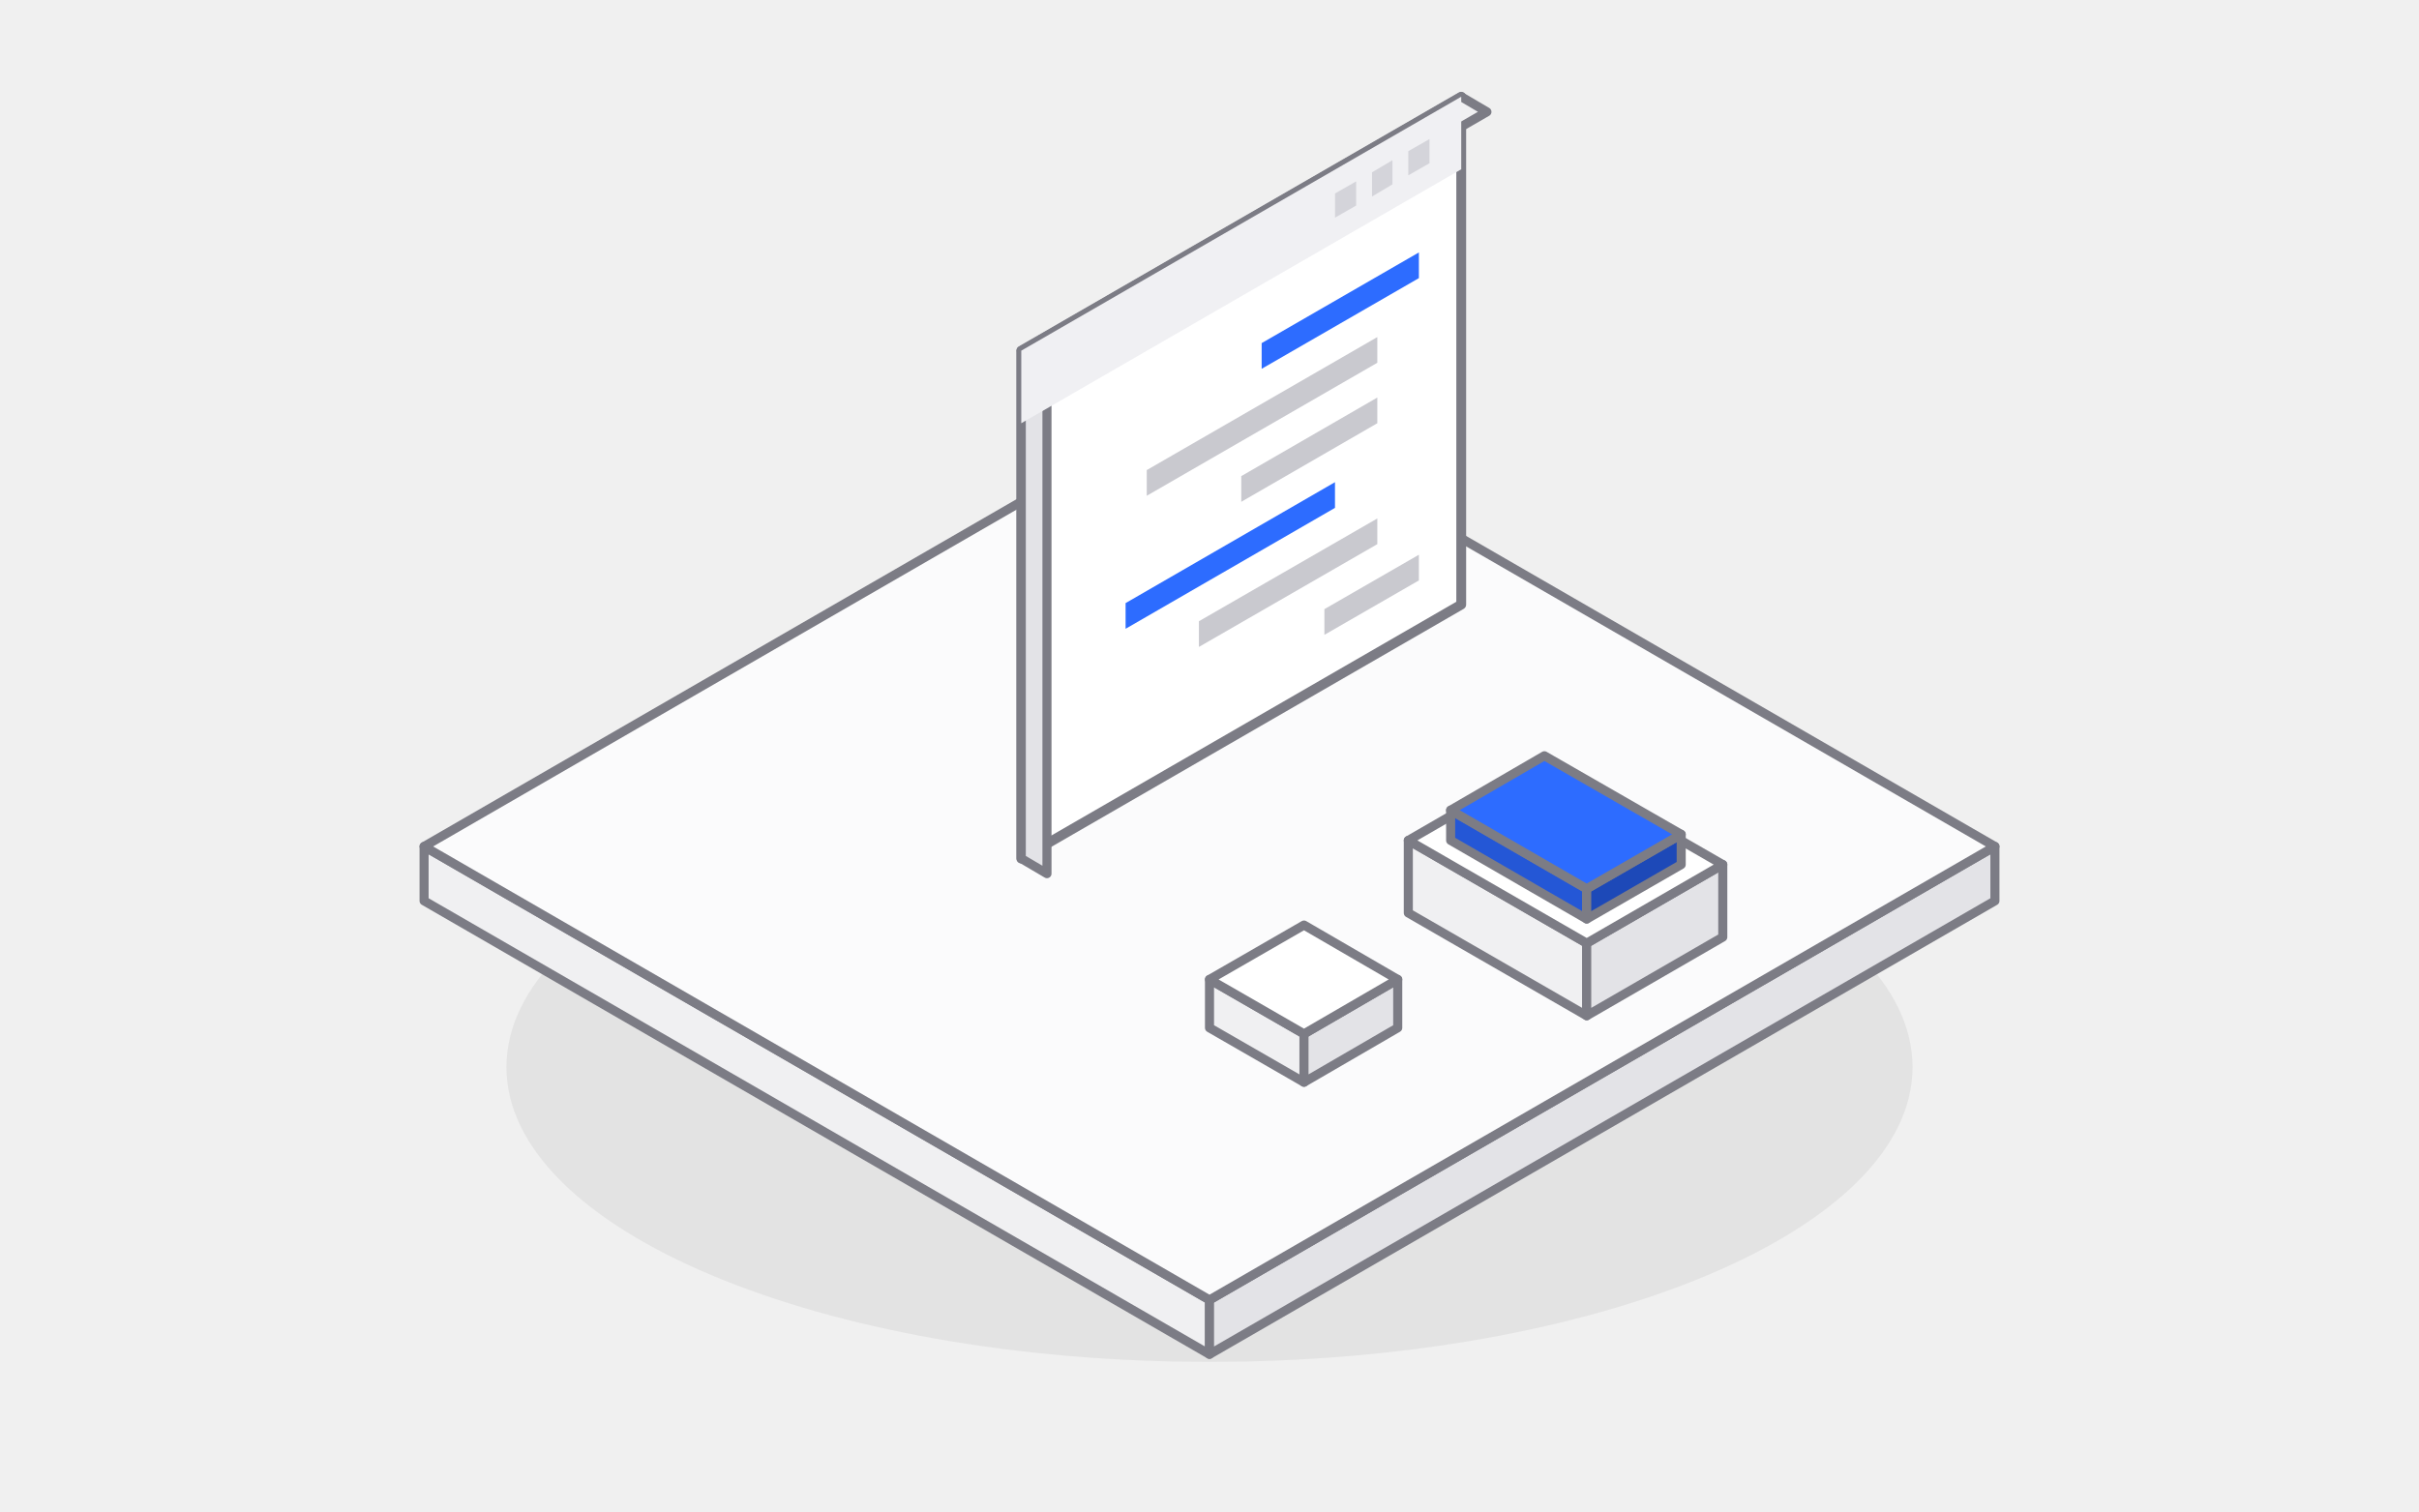
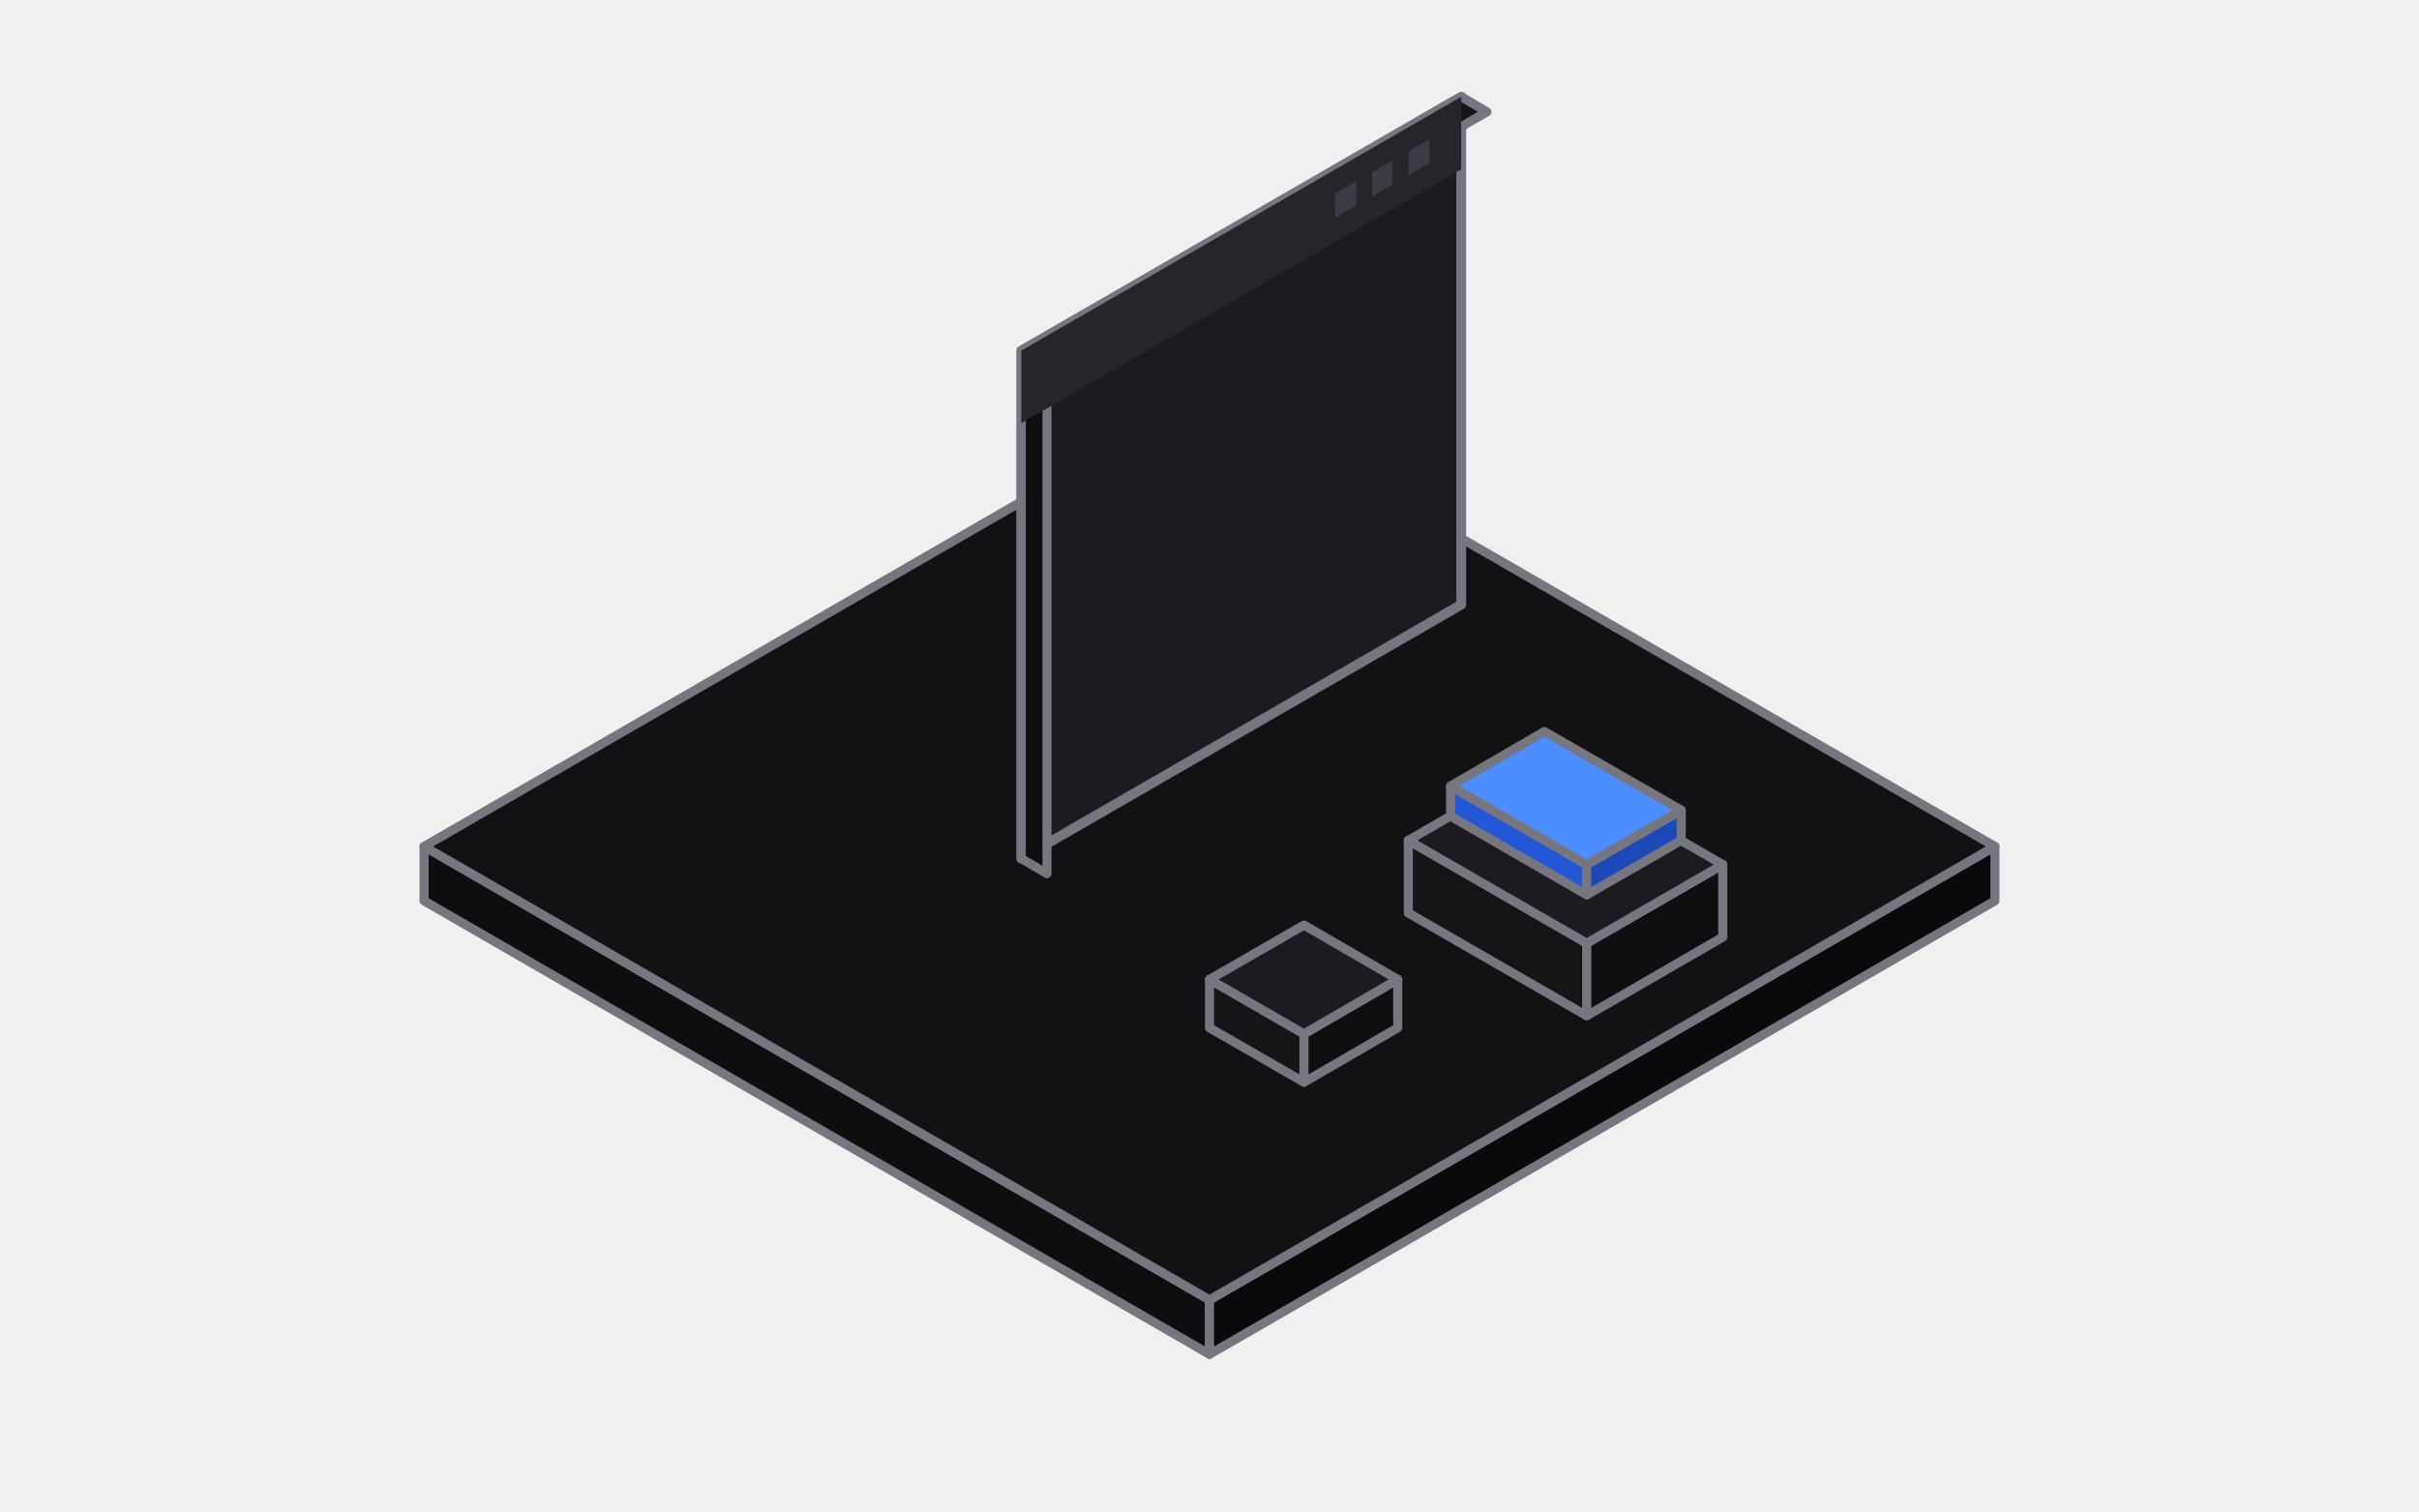
<svg xmlns="http://www.w3.org/2000/svg" viewBox="0 0 320 200" fill="none">
-   <ellipse cx="160" cy="141.2" rx="93" ry="39" fill="#000" opacity=".055" />
-   <polygon points="56.1,119.2 160.0,179.2 160.0,172.0 56.1,112.0" fill="#f0f0f2" stroke="#7c7c85" stroke-width="1.2" stroke-linejoin="round" />
-   <polygon points="263.9,119.2 160.0,179.2 160.0,172.0 263.9,112.0" fill="#e3e3e7" stroke="#7c7c85" stroke-width="1.2" stroke-linejoin="round" />
-   <polygon points="160.0,52.0 263.9,112.0 160.0,172.0 56.1,112.0" fill="#fbfbfc" stroke="#7c7c85" stroke-width="1.2" stroke-linejoin="round" />
-   <polygon points="193.3,80.0 135.1,113.6 135.1,46.4 193.3,12.8" fill="#ffffff" stroke="#7c7c85" stroke-width="1.3" stroke-linejoin="round" />
-   <polygon points="135.1,113.6 138.5,115.6 138.5,48.4 135.1,46.4" fill="#e3e3e7" stroke="#7c7c85" stroke-width="1.2" stroke-linejoin="round" />
-   <polygon points="193.3,12.8 196.7,14.8 138.5,48.4 135.1,46.4" fill="#f0f0f2" stroke="#7c7c85" stroke-width="1.2" stroke-linejoin="round" />
-   <polygon points="193.3,22.4 135.1,56.0 135.1,46.4 193.3,12.8" fill="#f0f0f3" stroke="#7c7c85" stroke-width="0" stroke-linejoin="round" />
-   <polygon points="189.1,21.6 186.3,23.2 186.3,20.0 189.1,18.4" fill="#d4d4da" stroke="#7c7c85" stroke-width="0" stroke-linejoin="round" />
-   <polygon points="184.2,24.4 181.5,26.0 181.5,22.8 184.2,21.2" fill="#d4d4da" stroke="#7c7c85" stroke-width="0" stroke-linejoin="round" />
-   <polygon points="179.4,27.2 176.6,28.8 176.6,25.6 179.4,24.0" fill="#d4d4da" stroke="#7c7c85" stroke-width="0" stroke-linejoin="round" />
-   <polygon points="187.7,36.8 166.9,48.8 166.9,45.4 187.7,33.4" fill="#2d6cff" stroke="#7c7c85" stroke-width="0" stroke-linejoin="round" />
-   <polygon points="182.2,48.0 151.7,65.6 151.7,62.2 182.2,44.6" fill="#c9c9cf" stroke="#7c7c85" stroke-width="0" stroke-linejoin="round" />
-   <polygon points="182.2,56.0 164.2,66.4 164.2,63.0 182.2,52.6" fill="#c9c9cf" stroke="#7c7c85" stroke-width="0" stroke-linejoin="round" />
-   <polygon points="176.6,67.2 148.9,83.2 148.9,79.8 176.6,63.8" fill="#2d6cff" stroke="#7c7c85" stroke-width="0" stroke-linejoin="round" />
-   <polygon points="182.2,72.0 158.6,85.6 158.6,82.2 182.2,68.6" fill="#c9c9cf" stroke="#7c7c85" stroke-width="0" stroke-linejoin="round" />
-   <polygon points="187.7,76.8 175.2,84.0 175.2,80.6 187.7,73.4" fill="#c9c9cf" stroke="#7c7c85" stroke-width="0" stroke-linejoin="round" />
-   <polygon points="186.3,120.8 209.9,134.4 209.9,124.8 186.3,111.2" fill="#f0f0f2" stroke="#7c7c85" stroke-width="1.2" stroke-linejoin="round" />
-   <polygon points="227.9,124.0 209.9,134.4 209.9,124.8 227.9,114.4" fill="#e3e3e7" stroke="#7c7c85" stroke-width="1.2" stroke-linejoin="round" />
-   <polygon points="204.3,100.8 227.9,114.4 209.9,124.8 186.3,111.2" fill="#ffffff" stroke="#7c7c85" stroke-width="1.2" stroke-linejoin="round" />
-   <polygon points="191.9,111.2 209.9,121.6 209.9,117.6 191.9,107.2" fill="#2457d6" stroke="#7c7c85" stroke-width="1.2" stroke-linejoin="round" />
-   <polygon points="222.4,114.4 209.9,121.6 209.9,117.6 222.4,110.4" fill="#1d49b8" stroke="#7c7c85" stroke-width="1.2" stroke-linejoin="round" />
-   <polygon points="204.3,100.0 222.4,110.4 209.9,117.6 191.9,107.2" fill="#2d6cff" stroke="#7c7c85" stroke-width="1.2" stroke-linejoin="round" />
-   <polygon points="160.0,136.0 172.5,143.2 172.5,136.8 160.0,129.6" fill="#f0f0f2" stroke="#7c7c85" stroke-width="1.2" stroke-linejoin="round" />
-   <polygon points="184.9,136.0 172.5,143.2 172.5,136.8 184.9,129.6" fill="#e3e3e7" stroke="#7c7c85" stroke-width="1.2" stroke-linejoin="round" />
-   <polygon points="172.5,122.4 184.9,129.6 172.5,136.8 160.0,129.6" fill="#ffffff" stroke="#7c7c85" stroke-width="1.2" stroke-linejoin="round" />
+   <style>
+ .fl{animation:fl 5s ease-in-out infinite}.fl2{animation:fl 6s ease-in-out -2s infinite}.fl3{animation:fl 4.5s ease-in-out -1s infinite}
+ @keyframes fl{0%,100%{transform:translateY(0)}50%{transform:translateY(-5px)}}
+ .dash{stroke-dasharray:3 5;animation:dash 1.4s linear infinite}@keyframes dash{to{stroke-dashoffset:-16}}
+ .ty{animation:ty 6s ease-in-out infinite;opacity:0}.d1{animation-delay:0s}.d2{animation-delay:.5s}.d3{animation-delay:1s}.d4{animation-delay:1.5s}.d5{animation-delay:2s}.d6{animation-delay:2.5s}
+ @keyframes ty{0%{opacity:0;transform:translateX(-4px)}12%,80%{opacity:1;transform:none}92%,100%{opacity:0}}
+ .pu{animation:pu 3s ease-in-out infinite;transform-box:fill-box;transform-origin:center}@keyframes pu{0%,100%{opacity:.55}50%{opacity:1}}
+ @media (prefers-reduced-motion:reduce){*{animation:none!important}.ty{opacity:1}}
+ </style>
+   <polygon points="56.1,119.2 160.0,179.2 160.0,172.0 56.1,112.0" fill="#0e0e11" stroke="#767680" stroke-width="1.2" stroke-linejoin="round" />
+   <polygon points="263.9,119.2 160.0,179.2 160.0,172.0 263.9,112.0" fill="#0a0a0c" stroke="#767680" stroke-width="1.2" stroke-linejoin="round" />
+   <polygon points="160.0,52.0 263.9,112.0 160.0,172.0 56.1,112.0" fill="#121215" stroke="#767680" stroke-width="1.2" stroke-linejoin="round" />
+   <g class="fl">
+     <polygon points="193.3,80.0 135.1,113.6 135.1,46.4 193.3,12.8" fill="#1c1c20" stroke="#767680" stroke-width="1.3" stroke-linejoin="round" />
+     <polygon points="135.1,113.6 138.5,115.6 138.5,48.4 135.1,46.4" fill="#0f0f12" stroke="#767680" stroke-width="1.2" stroke-linejoin="round" />
+     <polygon points="193.3,12.8 196.7,14.8 138.5,48.4 135.1,46.4" fill="#151518" stroke="#767680" stroke-width="1.2" stroke-linejoin="round" />
+     <polygon points="193.3,22.4 135.1,56.0 135.1,46.4 193.3,12.8" fill="#25252b" stroke="none" stroke-linejoin="round" />
+     <polygon points="189.1,21.6 186.3,23.2 186.3,20.0 189.1,18.4" fill="#3b3b43" stroke="none" stroke-linejoin="round" />
+     <polygon points="184.2,24.4 181.5,26.0 181.5,22.8 184.2,21.2" fill="#3b3b43" stroke="none" stroke-linejoin="round" />
+     <polygon points="179.4,27.2 176.6,28.8 176.6,25.6 179.4,24.0" fill="#3b3b43" stroke="none" stroke-linejoin="round" />
+     <polygon class="ty d1" points="187.7,36.8 166.9,48.8 166.9,45.4 187.7,33.4" fill="#4c8dff" stroke="none" stroke-linejoin="round" />
+     <polygon class="ty d2" points="182.2,48.0 151.7,65.6 151.7,62.2 182.2,44.6" fill="#3b3b43" stroke="none" stroke-linejoin="round" />
+     <polygon class="ty d3" points="182.2,56.0 164.2,66.4 164.2,63.0 182.2,52.6" fill="#3b3b43" stroke="none" stroke-linejoin="round" />
+     <polygon class="ty d4" points="176.6,67.2 148.9,83.2 148.9,79.8 176.6,63.8" fill="#4c8dff" stroke="none" stroke-linejoin="round" />
+     <polygon class="ty d5" points="182.2,72.0 158.6,85.6 158.6,82.2 182.2,68.6" fill="#3b3b43" stroke="none" stroke-linejoin="round" />
+     <polygon class="ty d6" points="187.7,76.8 175.2,84.0 175.2,80.6 187.7,73.4" fill="#3b3b43" stroke="none" stroke-linejoin="round" />
+   </g>
+   <polygon points="186.3,120.8 209.9,134.4 209.9,124.8 186.3,111.2" fill="#151518" stroke="#767680" stroke-width="1.2" stroke-linejoin="round" />
+   <polygon points="227.9,124.0 209.9,134.4 209.9,124.8 227.9,114.4" fill="#0f0f12" stroke="#767680" stroke-width="1.2" stroke-linejoin="round" />
+   <polygon points="204.3,100.8 227.9,114.4 209.9,124.8 186.3,111.2" fill="#1c1c20" stroke="#767680" stroke-width="1.2" stroke-linejoin="round" />
+   <g class="fl2">
+     <polygon points="191.9,108.0 209.9,118.4 209.9,114.4 191.9,104.0" fill="#2457d6" stroke="#767680" stroke-width="1.2" stroke-linejoin="round" />
+     <polygon points="222.4,111.2 209.9,118.4 209.9,114.4 222.4,107.2" fill="#1d49b8" stroke="#767680" stroke-width="1.2" stroke-linejoin="round" />
+     <polygon points="204.3,96.8 222.4,107.2 209.9,114.4 191.9,104.0" fill="#4c8dff" stroke="#767680" stroke-width="1.2" stroke-linejoin="round" />
+   </g>
+   <polygon points="160.0,136.0 172.5,143.2 172.5,136.8 160.0,129.6" fill="#151518" stroke="#767680" stroke-width="1.2" stroke-linejoin="round" />
+   <polygon points="184.9,136.0 172.5,143.2 172.5,136.8 184.9,129.6" fill="#0f0f12" stroke="#767680" stroke-width="1.2" stroke-linejoin="round" />
+   <polygon points="172.5,122.4 184.9,129.6 172.5,136.8 160.0,129.6" fill="#1c1c20" stroke="#767680" stroke-width="1.2" stroke-linejoin="round" />
</svg>
